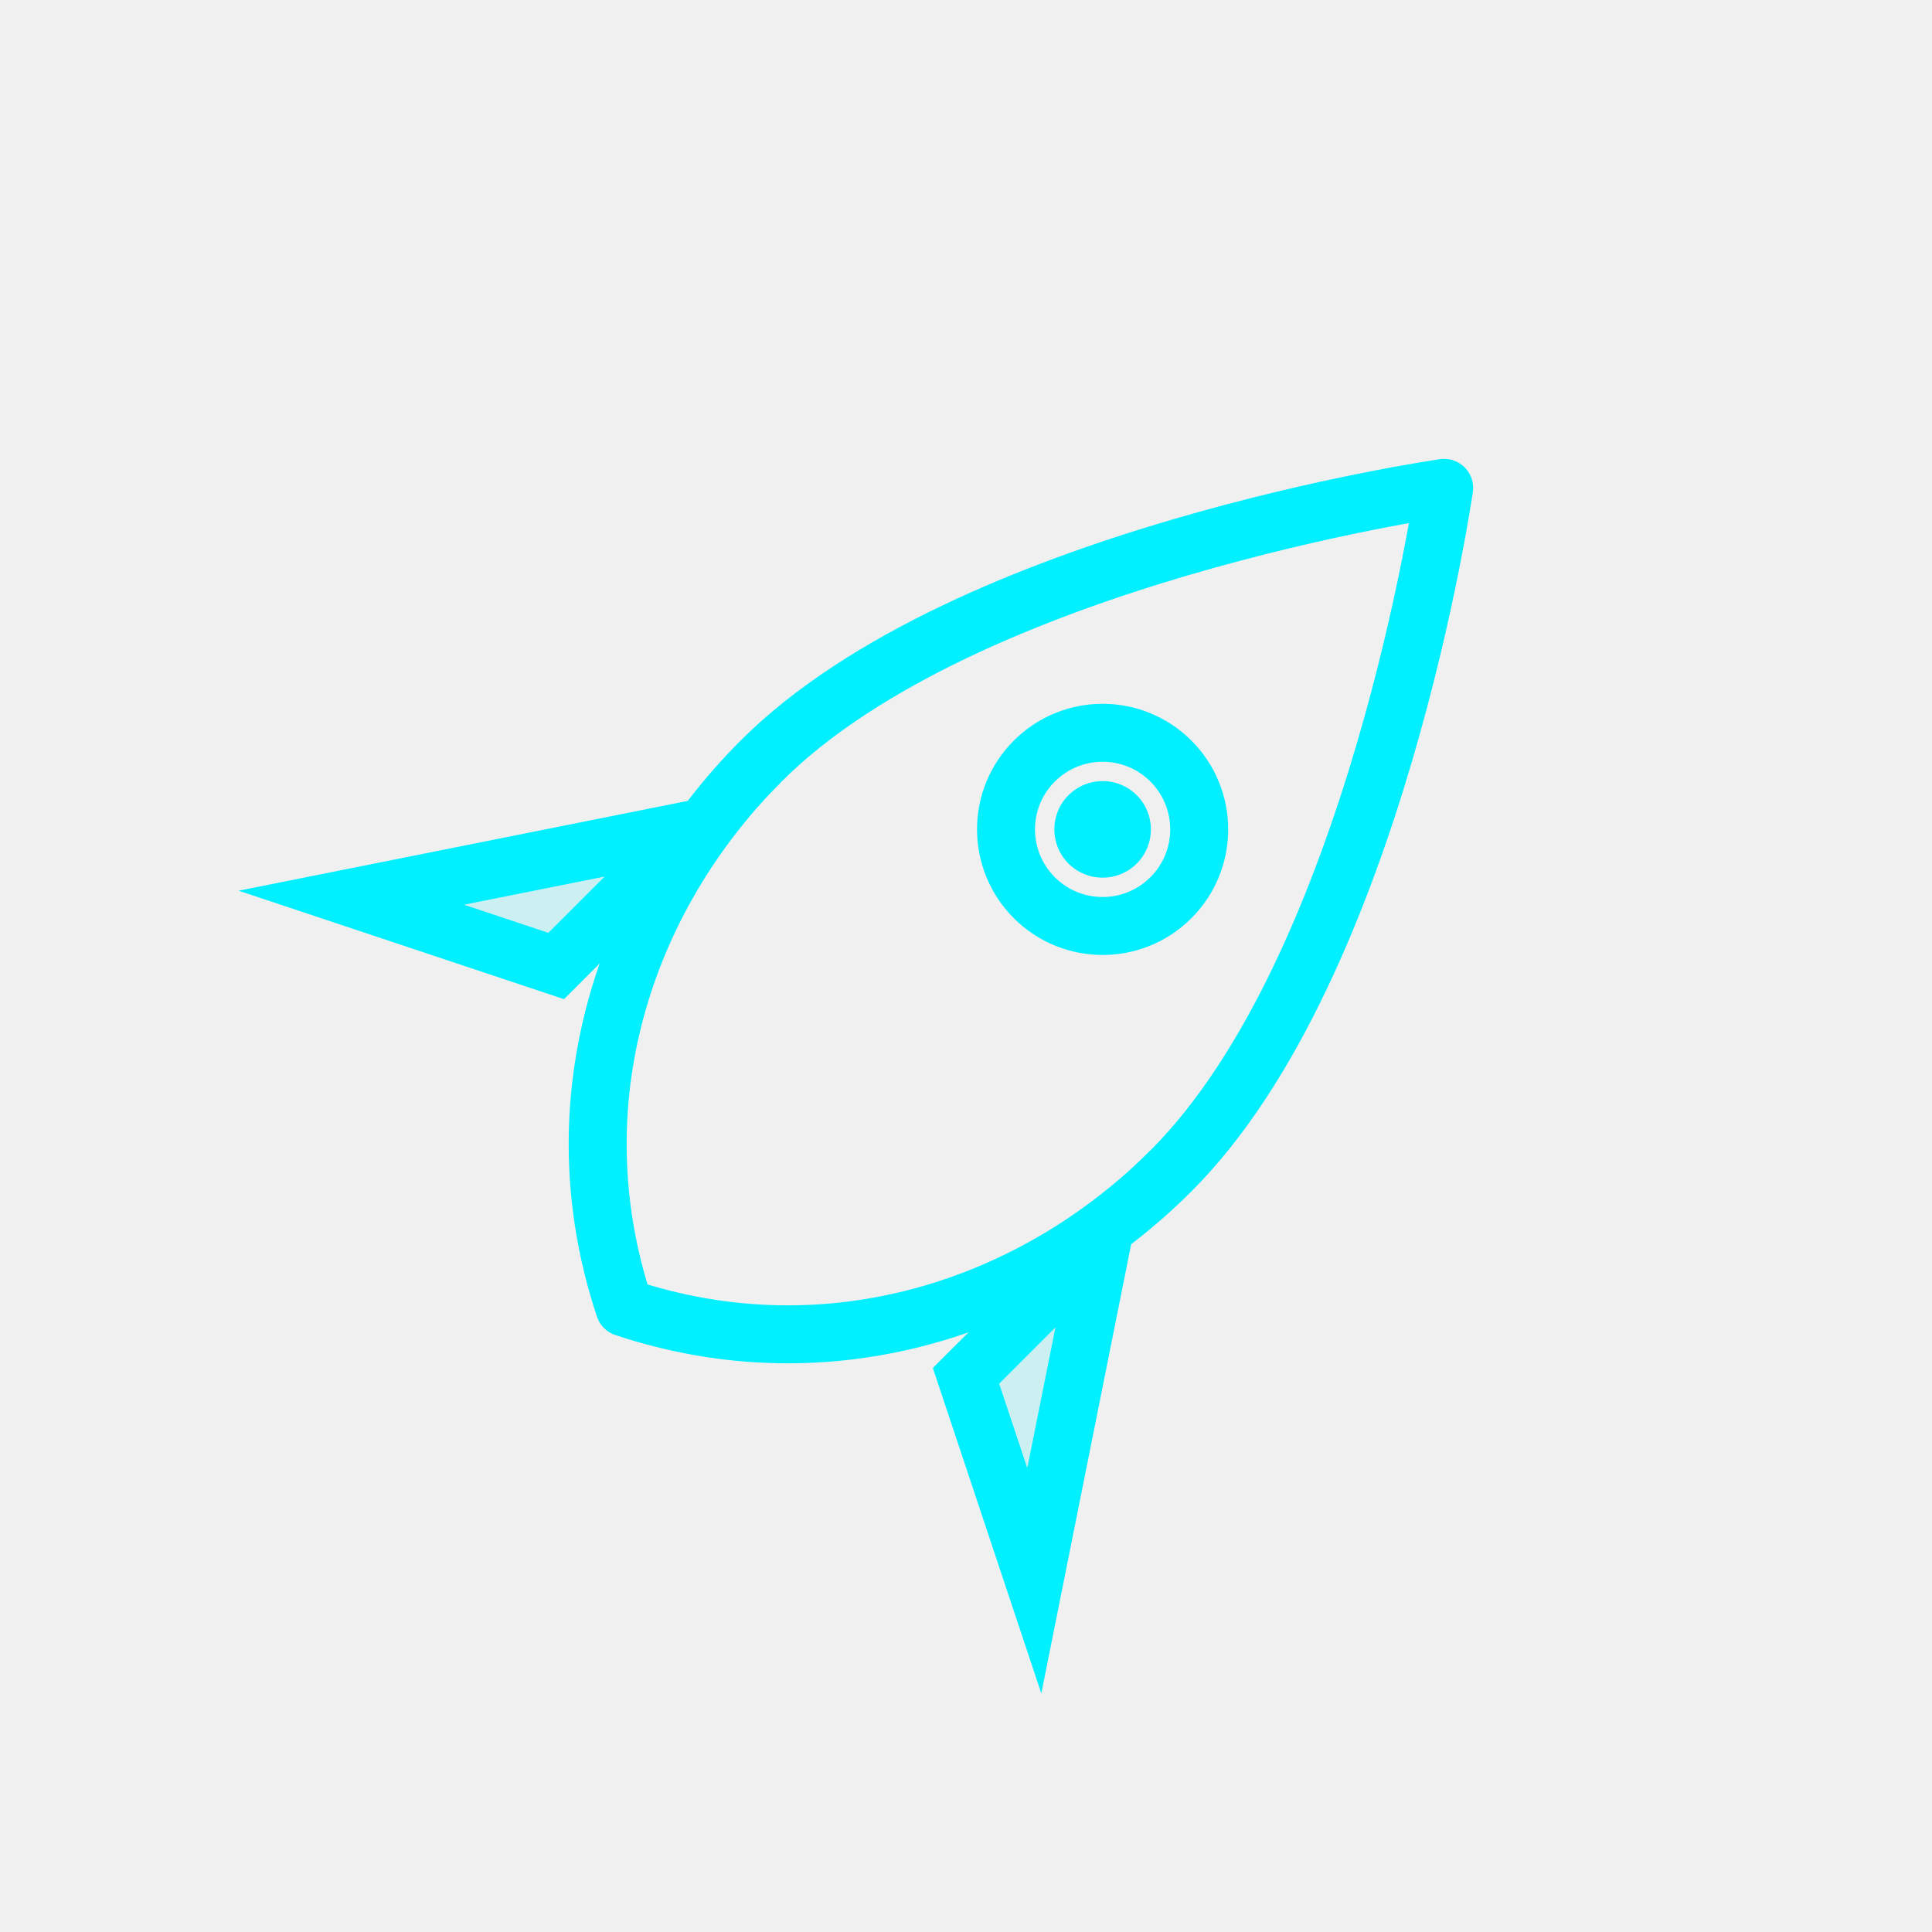
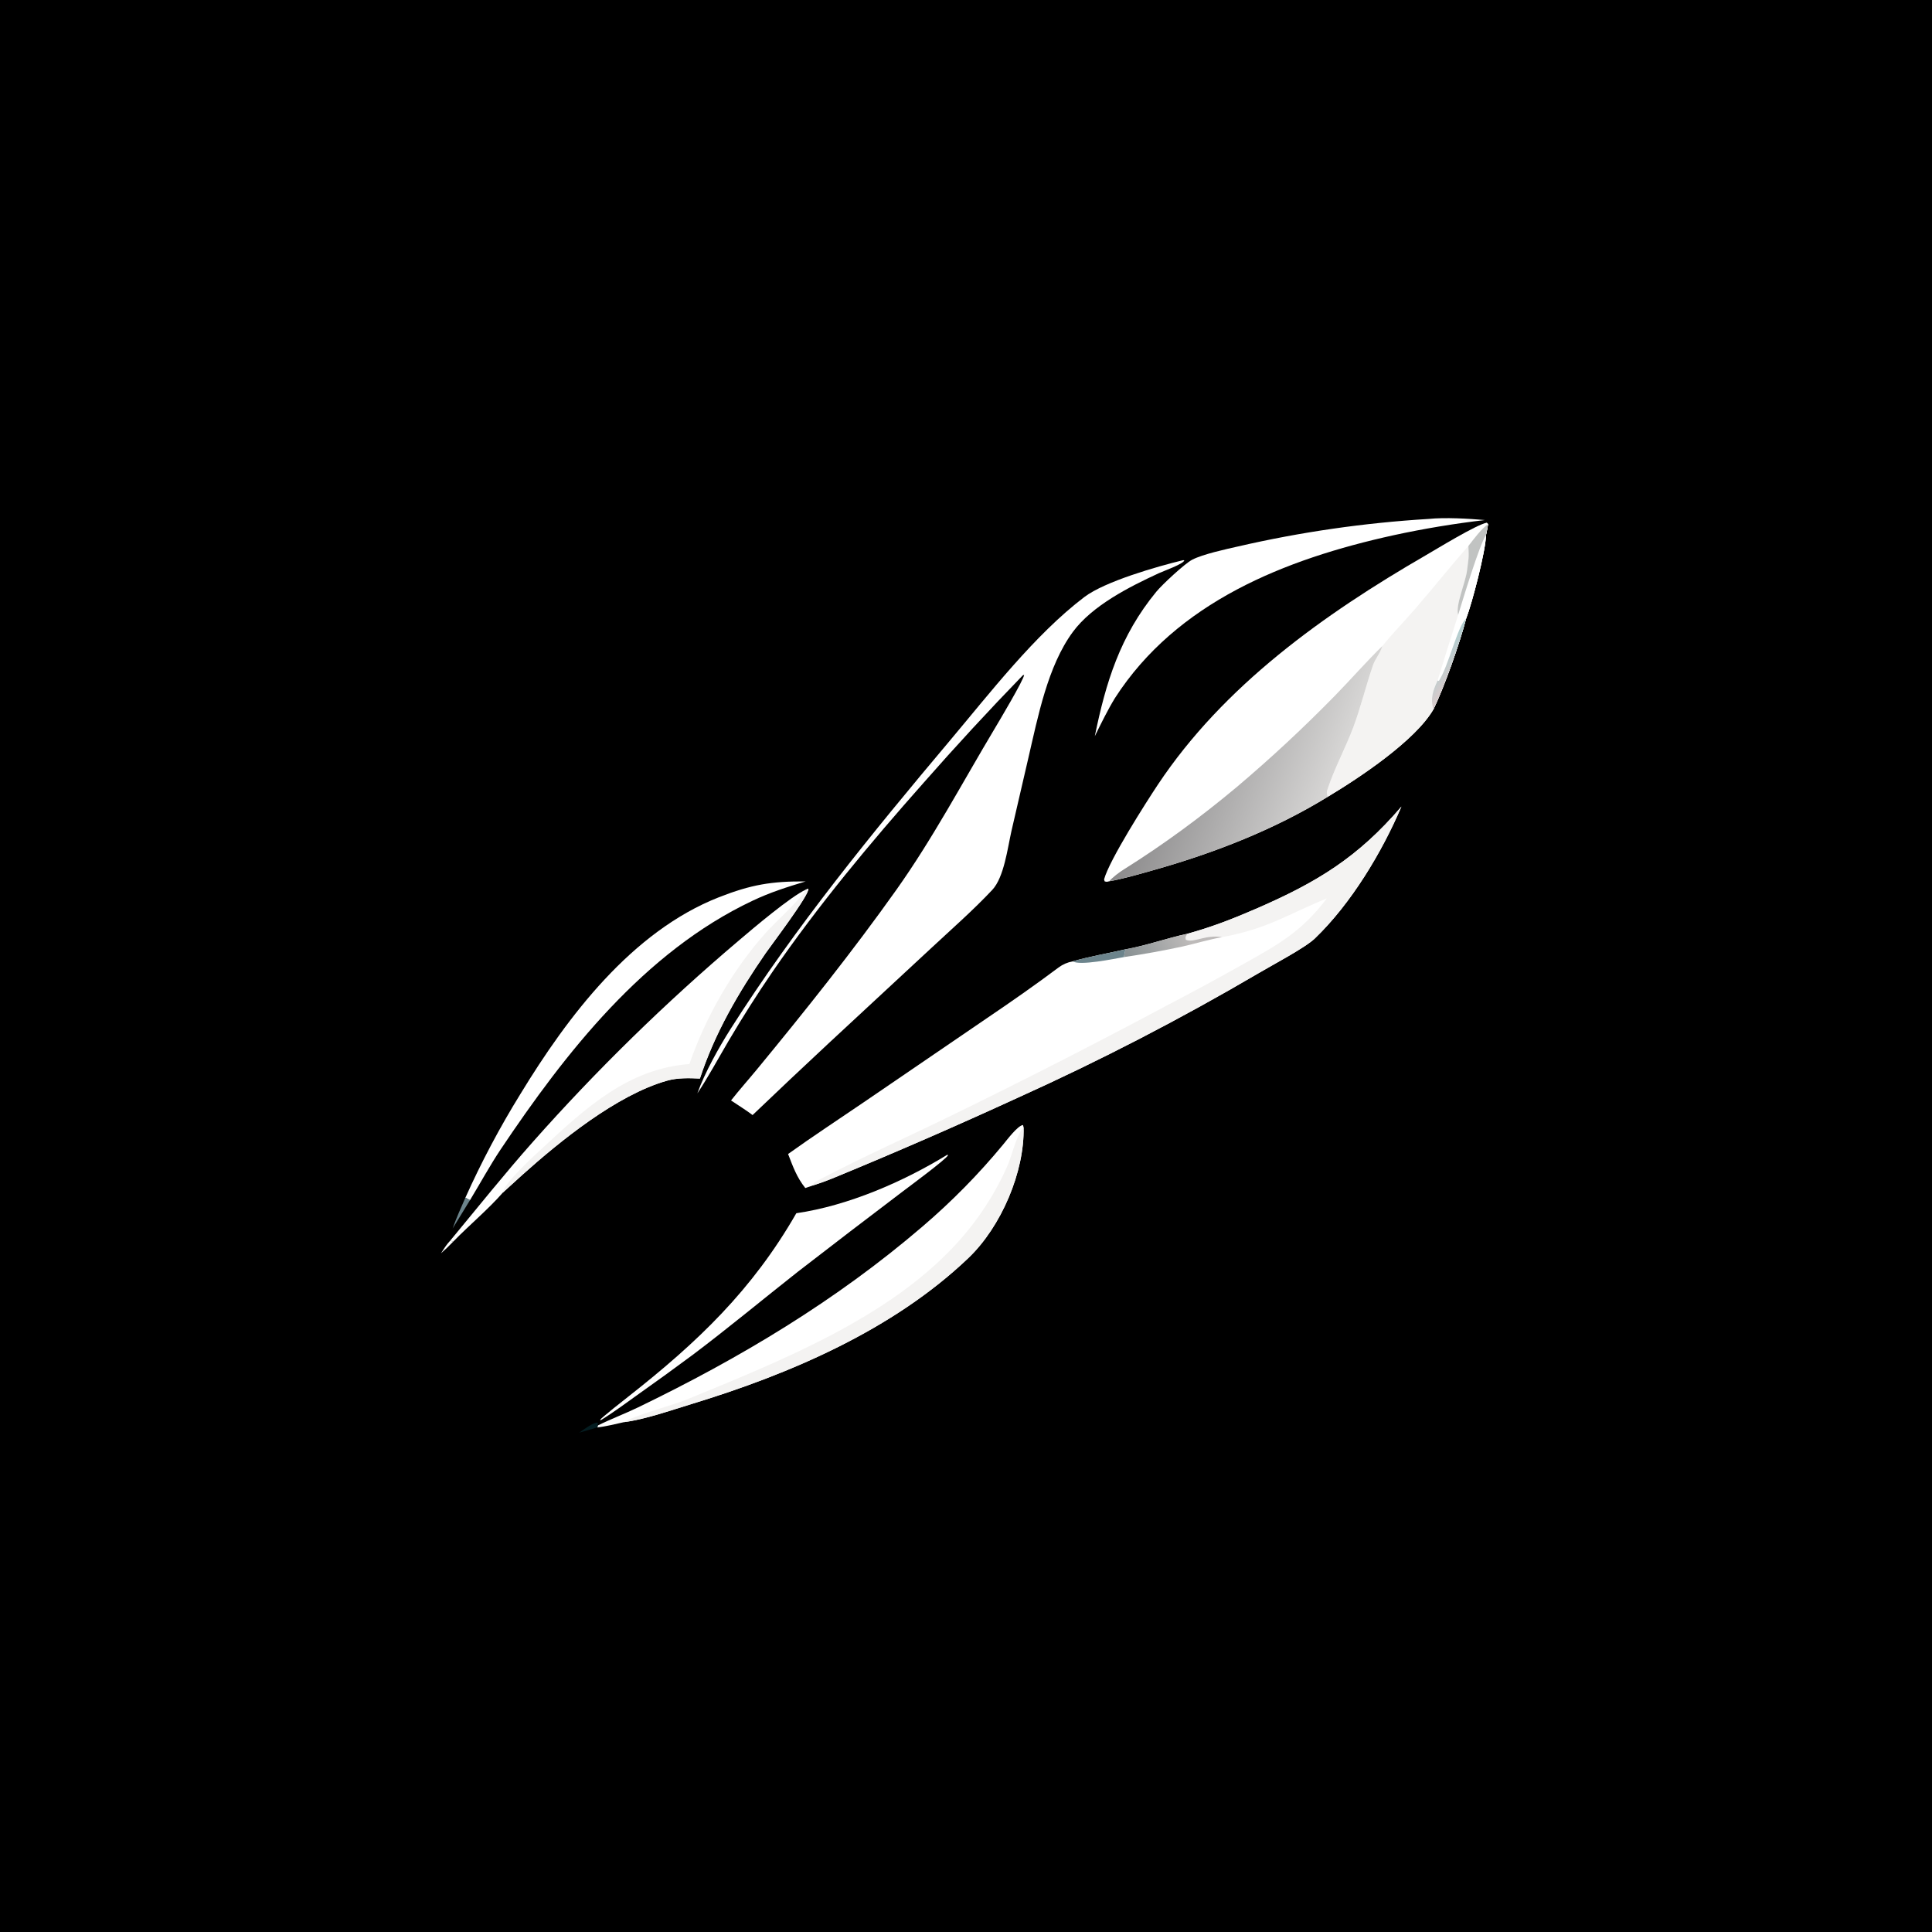
- <svg xmlns="http://www.w3.org/2000/svg" viewBox="0 0 100 100">
-   <g transform="rotate(45, 50, 50)">
-     <path d="M50 15C50 15 35 35 35 50C35 60 40 70 50 75C60 70 65 60 65 50C65 35 50 15 50 15Z" fill="none" stroke="#00F0FF" stroke-width="3" stroke-linejoin="round" />
-     <circle cx="50" cy="40" r="5" fill="none" stroke="#00F0FF" stroke-width="3" />
-     <circle cx="50" cy="40" r="2.5" fill="#00F0FF" />
-     <path d="M35 55L25 70L35 65Z" fill="#00F0FF" fill-opacity="0.15" stroke="#00F0FF" stroke-width="3" />
-     <path d="M65 55L75 70L65 65Z" fill="#00F0FF" fill-opacity="0.15" stroke="#00F0FF" stroke-width="3" />
+ <svg xmlns="http://www.w3.org/2000/svg" width="1024" height="1024" viewBox="0 0 1024 1024">
+   <clipPath id="cl_7">
+     <rect width="1024" height="1024" />
+   </clipPath>
+   <g clip-path="url(#cl_7)">
+     <path transform="scale(1 0.986513)" d="M0 0L1024 0L1024 1039L0 1039L0 0Z" />
+     <path fill="white" transform="scale(1 0.986513)" d="M587.927 473.469C586.676 473.777 586.705 473.873 585.492 473.528L585.182 472.462C587.974 462.025 607.365 431.219 613.658 421.621C648.558 368.4 701.517 330.092 755.7 298.329C761.516 294.92 782.432 281.91 788.037 280.806L788.742 281.509C788.423 283.22 788.016 285.884 787.608 287.491C787.492 295.816 780.186 324.321 777.067 332.377C773.683 345.574 765.637 368.789 759.709 381.199C750.096 397.961 720.438 417.95 703.788 428.059C675.581 445.643 643.87 458.173 612.018 467.304C604.621 469.424 595.497 472.151 587.927 473.469Z" />
+     <path fill="#F4F3F2" transform="scale(1 0.986513)" d="M788.742 281.509C788.423 283.22 788.016 285.884 787.608 287.491C787.492 295.816 780.186 324.321 777.067 332.377C773.683 345.574 765.637 368.789 759.709 381.199C750.096 397.961 720.438 417.95 703.788 428.059C703.112 426.501 703.072 425.766 703.6 424.131C707.272 412.741 713.228 401.713 717.332 390.567C721.234 379.971 724.03 368.24 727.681 357.49C728.97 353.695 731.551 351.17 732.648 347.105C738.283 340.092 744.296 333.865 750.162 327.004C759.64 315.918 768.698 304.287 778.281 293.34C781.055 289.685 785.099 284.215 788.742 281.509Z" />
+     <path fill="white" transform="scale(1 0.986513)" d="M788.742 281.509C788.423 283.22 788.016 285.884 787.608 287.491C787.492 295.816 780.186 324.321 777.067 332.377C773.683 345.574 765.637 368.789 759.709 381.199C758.011 375.073 759.528 371.021 761.95 365.621C765.524 353.847 769.157 342.092 772.85 330.356C771.335 325.064 776.775 313.062 777.568 306.394C778.313 300.129 778.644 300.246 778.281 293.34C781.055 289.685 785.099 284.215 788.742 281.509Z" />
+     <path fill="#C1C3C2" transform="scale(1 0.986513)" d="M788.742 281.509C788.423 283.22 788.016 285.884 787.608 287.491C784.162 292.481 775.181 322.745 772.85 330.356C771.335 325.064 776.775 313.062 777.568 306.394C778.313 300.129 778.644 300.246 778.281 293.34C781.055 289.685 785.099 284.215 788.742 281.509Z" />
+     <defs>
+       <linearGradient id="gradient_0" gradientUnits="userSpaceOnUse" x1="771.325" y1="359.196" x2="763.152" y2="354.102">
+         <stop offset="0" stop-color="#D5CBCC" />
+         <stop offset="1" stop-color="#AFCDCF" />
+       </linearGradient>
+     </defs>
+     <path fill="url(#gradient_0)" transform="scale(1 0.986513)" d="M761.95 365.621L762.63 365.84C767.656 358.181 772.638 336.012 777.067 332.377C773.683 345.574 765.637 368.789 759.709 381.199C758.011 375.073 759.528 371.021 761.95 365.621Z" />
+     <defs>
+       <linearGradient id="gradient_1" gradientUnits="userSpaceOnUse" x1="618.732" y1="396.864" x2="701.99" y2="428.256">
+         <stop offset="0" stop-color="#8C8B8C" />
+         <stop offset="1" stop-color="#D6D5D4" />
+       </linearGradient>
+     </defs>
+     <path fill="url(#gradient_1)" transform="scale(1 0.986513)" d="M732.648 347.105C731.551 351.17 728.97 353.695 727.681 357.49C724.03 368.24 721.234 379.971 717.332 390.567C713.228 401.713 707.272 412.741 703.6 424.131C703.072 425.766 703.112 426.501 703.788 428.059C675.581 445.643 643.87 458.173 612.018 467.304C604.621 469.424 595.497 472.151 587.927 473.469C589.843 471.177 593.275 468.621 595.845 466.988C616.882 453.625 636.548 438.915 655.583 422.788C673.699 407.252 691.066 390.864 707.627 373.681C715.898 365.121 724.366 355.292 732.648 347.105Z" />
+     <path fill="white" transform="scale(1 0.986513)" d="M629.304 501.682C642.244 498.081 653.219 493.736 665.501 488.346C698.142 474.023 719.814 460.582 742.78 433.345C732.488 457.866 716.128 485.478 696.864 504.238C691.737 509.231 674.194 518.563 667.135 522.82C625.782 547.421 583.136 569.78 539.38 589.8C507.284 604.752 474.89 619.055 442.217 632.701C438.486 634.268 434.688 635.67 430.834 636.905L426.826 638.295C422.282 632.538 420.278 626.759 417.702 620.011C430.682 610.576 444.48 601.423 457.725 592.261L523.233 546.93C536.103 538.109 548.702 529.178 561.135 519.75C563.298 518.109 565.882 516.999 568.561 516.507C576.253 514.159 588.219 511.969 596.524 510.036C607.179 508.154 618.499 504.022 629.304 501.682Z" />
+     <path fill="#F4F3F2" transform="scale(1 0.986513)" d="M629.304 501.682C642.244 498.081 653.219 493.736 665.501 488.346C698.142 474.023 719.814 460.582 742.78 433.345C732.488 457.866 716.128 485.478 696.864 504.238C691.737 509.231 674.194 518.563 667.135 522.82C625.782 547.421 583.136 569.78 539.38 589.8C507.284 604.752 474.89 619.055 442.217 632.701C438.486 634.268 434.688 635.67 430.834 636.905C430.692 635.368 433.479 634.236 435.061 633.396C457.955 621.235 481.568 610.615 504.811 599.079C542.85 580.268 580.536 560.751 617.849 540.538C631.594 533.271 645.227 525.794 658.743 518.11C677.582 507.375 689.811 500.673 703.245 482.681C681.605 491.624 672.454 498.783 647.77 503.508C638.673 501.975 632.715 506.806 628.522 504.879C628.211 503.082 628.294 503.668 629.304 501.682Z" />
+     <defs>
+       <linearGradient id="gradient_2" gradientUnits="userSpaceOnUse" x1="598.607" y1="516.525" x2="628.16" y2="501.304">
+         <stop offset="0" stop-color="#899193" />
+         <stop offset="1" stop-color="#BDBAB9" />
+       </linearGradient>
+     </defs>
+     <path fill="url(#gradient_2)" transform="scale(1 0.986513)" d="M596.524 510.036C607.179 508.154 618.499 504.022 629.304 501.682C628.294 503.668 628.211 503.082 628.522 504.879C632.715 506.806 638.673 501.975 647.77 503.508C641.013 504.684 633.659 506.959 626.857 508.507C616.522 510.765 606.113 512.67 595.648 514.22L596.524 510.036Z" />
+     <path fill="#6C848C" transform="scale(1 0.986513)" d="M568.561 516.507C576.253 514.159 588.219 511.969 596.524 510.036L595.648 514.22C590.335 515.167 572.357 518.966 568.561 516.507Z" />
+     <path fill="white" transform="scale(1 0.986513)" d="M627.112 300.957L627.723 301.076C627.196 303.026 616.898 306.709 614.301 307.922C598.555 315.279 578.924 325.336 568.616 339.537C555.264 357.931 550.123 385.167 545.082 407.106L536.102 446.411C534.017 455.79 532.155 471.356 525.928 478.1C515.921 488.939 503.985 499.533 493.255 509.679L439.428 560.307C425.826 573.142 412.31 586.069 398.883 599.087C395.816 596.697 390.797 593.511 387.462 591.242C391.887 585.527 396.739 580.031 401.319 574.393C426.757 543.083 451.937 511.117 475.085 478.08C494.456 450.431 510.156 420.344 527.289 391.308C529.202 388.067 542.815 364.907 542.804 362.584L542.113 362.827C524.084 381.667 506.524 400.95 489.447 420.658C461.209 452.926 433.614 486.495 409.519 522.005C401.338 534.115 393.568 546.498 386.223 559.133C381.302 567.606 374.812 579.64 369.607 587.44C373.51 576.379 381.004 562.761 387.288 552.726C421.415 498.221 462.214 447.575 503.267 398.137C524.479 372.592 548.479 340.938 574.757 320.742C585.648 312.372 613.332 304.32 627.112 300.957Z" />
+     <path fill="white" transform="scale(1 0.986513)" d="M316.87 765.854C323.725 762.403 331.174 759.57 338.142 756.158C392.281 729.649 443.292 698.666 488.905 658.999C504.408 645.575 518.718 630.831 531.672 614.934C533.774 612.374 539.396 604.724 542.212 604.434L542.516 605.612C543.102 629.612 530.604 659.111 513.28 675.875C473.37 714.498 418.792 738.195 366.368 754.394C355.157 757.858 341.932 762.589 330.75 764.072C326.414 765.047 320.922 766.447 316.601 766.908L316.87 765.854Z" />
+     <path fill="#F4F3F2" transform="scale(1 0.986513)" d="M542.516 605.612C543.102 629.612 530.604 659.111 513.28 675.875C473.37 714.498 418.792 738.195 366.368 754.394C355.157 757.858 341.932 762.589 330.75 764.072C335.541 760.625 356.224 755.147 364.102 751.864C412.969 731.5 470.703 708.376 506.931 668.207C518.084 655.879 527.178 641.835 533.863 626.614C536.364 620.866 538.594 610.083 542.516 605.612Z" />
+     <path fill="white" transform="scale(1 0.986513)" d="M427.183 477.936L428.458 477.458C429.141 480.626 408.802 507.715 405.772 512.162C391.391 533.273 378.864 555.069 370.97 579.472C365.281 579.201 359.117 579.021 353.577 580.605C326.867 588.245 296.632 613.228 276.553 631.481C273.216 634.526 269.896 637.59 266.594 640.672C258.591 649.939 248.721 658.201 240.155 667.143L238.631 666.54C253.371 648.526 266.999 631.146 282.368 613.571C316.187 574.902 352.721 538.693 391.691 505.219C398.843 499.041 419.133 481.584 427.183 477.936Z" />
+     <path fill="#F4F3F2" transform="scale(1 0.986513)" d="M427.183 477.936L428.458 477.458C429.141 480.626 408.802 507.715 405.772 512.162C391.391 533.273 378.864 555.069 370.97 579.472C365.281 579.201 359.117 579.021 353.577 580.605C326.867 588.245 296.632 613.228 276.553 631.481C273.216 634.526 269.896 637.59 266.594 640.672C266.767 635.912 283.795 620.33 287.673 616.677C310.165 595.483 333.026 574.075 365.382 571.689C374.008 546.415 388.233 521.158 405.957 501.07C411.221 495.106 423.522 484.014 427.183 477.936Z" />
+     <path fill="white" transform="scale(1 0.986513)" d="M757.072 278.816C765.91 277.888 778.214 278.629 787.026 279.402C770.761 281.322 754.601 284.046 738.606 287.565C681.134 300.376 623.644 323.49 590.9 375.12C587.093 381.443 583.491 388.92 580.267 395.553C586.094 366.661 593.64 341.615 612.863 317.924C615.998 314.06 627.925 302.803 631.876 300.723C637.548 297.737 649.754 295.058 656.276 293.571C689.402 285.836 723.119 280.9 757.072 278.816Z" />
+     <path fill="white" transform="scale(1 0.986513)" d="M246.66 643.493C255.172 624.269 264.934 605.623 275.884 587.676C300.787 546.248 334.783 500.455 381.084 482.042C398.141 475.258 409.025 473.426 427.002 473.562C416.944 476.659 408.47 479.335 398.827 483.955C341.414 511.462 299.686 565.629 265.366 617.528C259.849 625.872 254.277 636.175 249.108 644.804L246.66 643.493Z" />
+     <path fill="white" transform="scale(1 0.986513)" d="M502.11 620.399L502.484 620.644C501.859 622.564 481.439 637.838 478.551 640.069C459.919 654.369 441.364 668.766 422.884 683.262C404.225 698.158 386.118 713.439 367.122 727.941C357.841 734.928 348.478 741.806 339.036 748.573C332.399 753.374 325.304 758.745 318.42 763.034L318.074 762.827C318.549 761.857 331.43 751.617 333.012 750.358C369.848 721.051 398.744 693.029 422.071 651.826C449.508 647.77 478.645 634.966 502.11 620.399Z" />
+     <path fill="#6C848C" transform="scale(1 0.986513)" d="M246.66 643.493L249.108 644.804L239.906 660.013C241.966 654.193 244.191 649.147 246.66 643.493Z" />
+     <path fill="#041D21" transform="scale(1 0.986513)" d="M306.951 769.74C309.196 768.202 314.304 764.187 316.789 764.303L316.87 765.854L316.601 766.908C313.389 767.87 310.173 768.814 306.951 769.74Z" />
+     <path fill="white" transform="scale(1 0.986513)" d="M238.631 666.54L240.155 667.143C237.897 669.53 236.196 671.171 233.745 673.361C235.449 670.664 236.478 668.904 238.631 666.54Z" />
  </g>
</svg>
